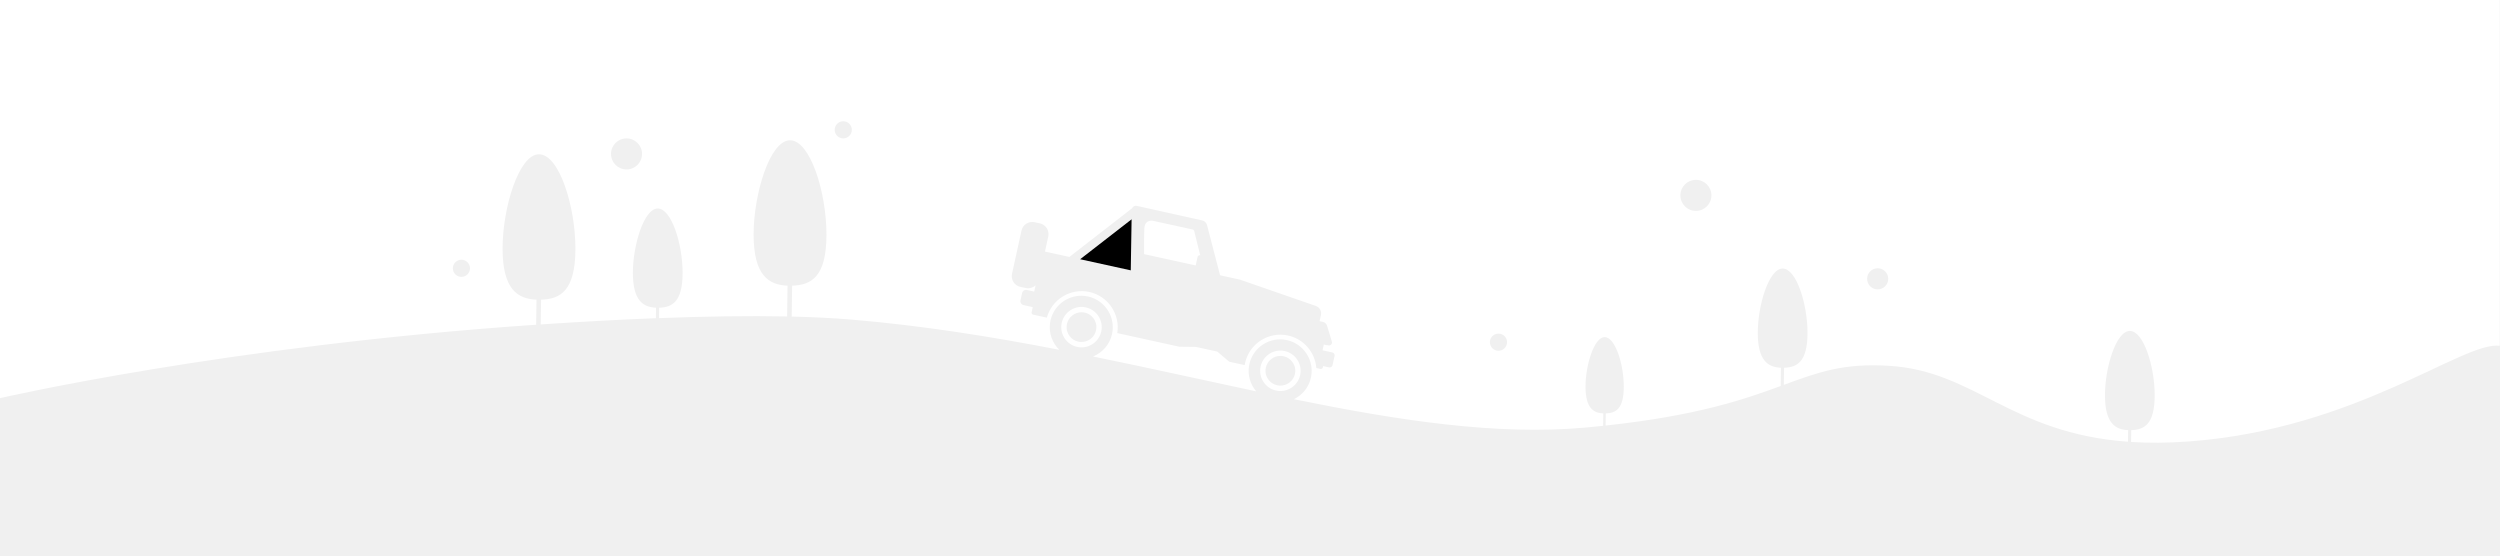
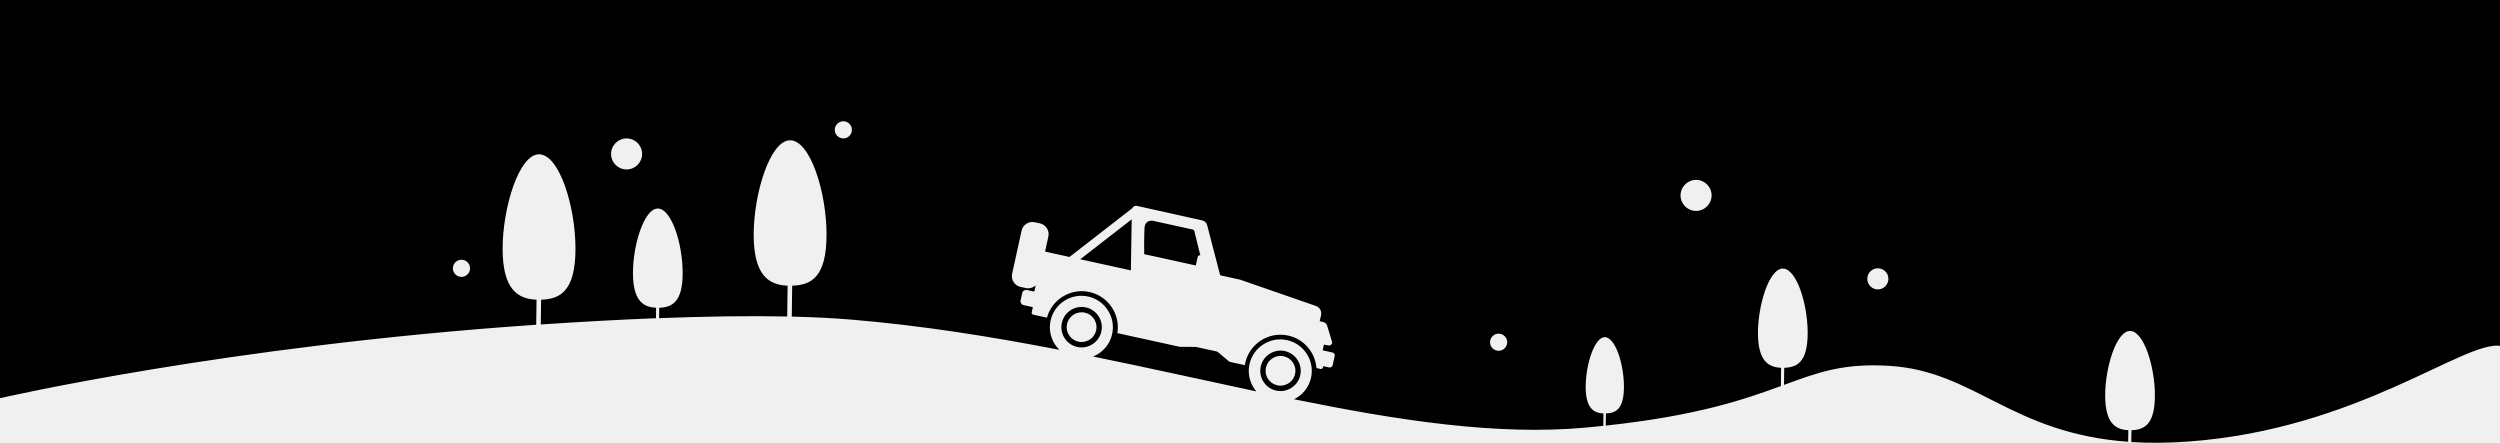
- <svg xmlns="http://www.w3.org/2000/svg" viewBox="0 0 720 160" preserveAspectRatio="xMidYMax slice">
-   <polygon points="325.66 77.86 325.9 63.16 311.08 74.66 325.66 77.86" />
-   <path class="elementor-shape-fill" fill="white" d="m374.28,108.62c.06-.19.11-.38.16-.58.69-3.14-1.31-6.25-4.44-6.94-3.14-.69-6.25,1.3-6.94,4.44-.04.2-.08.39-.1.59-.34,2.93,1.6,5.71,4.54,6.35,2.94.65,5.86-1.07,6.79-3.87Zm-9.28.26c-.28-.51-.46-1.05-.52-1.62-.03-.26-.03-.53-.01-.79.02-.2.04-.4.09-.59.1-.46.27-.89.51-1.29.29-.49.68-.91,1.15-1.26.75-.55,1.67-.84,2.6-.83.28,0,.57.04.85.1.28.06.55.15.81.26.85.37,1.56,1.03,2.02,1.84.28.51.46,1.05.52,1.62.05.46.03.92-.08,1.38-.04.2-.1.39-.17.57-.09.25-.21.49-.34.71-.29.49-.68.91-1.15,1.25-.75.55-1.68.84-2.6.83-.56,0-1.15-.14-1.66-.36-.85-.37-1.56-1.03-2.02-1.84Z" />
-   <path class="elementor-shape-fill" fill="white" d="m343.44,66.09l-11.57-2.54c-.1,0-.95-.08-1.57.44-.44.36-.68.94-.72,1.72-.13,2.38-.09,6.49-.08,7.48l14.86,3.26.54-2.46c.07-.33.4-.54.73-.47h.03s0,0,0,0l-1.72-6.95c-.06-.25-.26-.44-.51-.5Z" />
-   <path class="elementor-shape-fill" fill="white" d="m0,0v114.67s65.06-15.07,154.41-21.15l.1-7.22c-5.46-.21-9.77-2.99-9.77-14.72s4.7-27.15,10.49-27.15,10.49,14.91,10.49,27.15-4.37,14.55-9.89,14.73l-.1,7.13c11.42-.77,22.57-1.39,33.17-1.8l.04-3.02c-3.72-.15-6.67-2.04-6.67-10.04s3.21-18.53,7.16-18.53,7.16,10.18,7.16,18.53-2.99,9.92-6.75,10.05l-.04,2.99c13.33-.51,25.8-.7,36.89-.48l.12-8.87c-5.46-.21-9.77-2.99-9.77-14.72s4.7-27.15,10.49-27.15,10.49,14.91,10.49,27.15-4.37,14.55-9.89,14.72l-.12,8.9c6.15.15,11.87.43,17.05.86,20.51,1.71,40.56,4.94,60.01,8.71-2.03-1.99-3.09-4.88-2.64-7.84.03-.2.07-.39.11-.59,1.07-4.89,5.92-7.99,10.81-6.92,4.2.92,7.09,4.64,7.13,8.77,0,.67-.06,1.35-.21,2.04-.67,3.04-2.8,5.39-5.49,6.47,16.12,3.28,31.81,6.81,47.01,10.04-1.66-1.95-2.49-4.57-2.08-7.25.03-.2.07-.39.11-.59,1.07-4.89,5.92-7.99,10.81-6.92,4.2.92,7.09,4.64,7.13,8.77,0,.67-.06,1.35-.21,2.04-.62,2.82-2.49,5.04-4.91,6.21,30.29,6.17,58.47,10.48,83.97,8.17,1.75-.16,3.44-.33,5.09-.5l.05-3.58c-2.86-.11-5.12-1.57-5.12-7.72s2.47-14.25,5.51-14.25,5.51,7.82,5.51,14.25-2.3,7.63-5.19,7.72l-.05,3.5c26.47-2.85,40.04-7.58,50.43-11.39l.07-5.26c-3.72-.15-6.67-2.04-6.67-10.04s3.21-18.53,7.16-18.53,7.16,10.18,7.16,18.53-2.99,9.92-6.75,10.05l-.07,4.92c9.9-3.63,17.08-6.31,30.41-5.48,24.63,1.54,34.93,19.4,68.7,21.86l.05-3.34c-3.72-.15-6.67-2.04-6.67-10.04s3.21-18.53,7.16-18.53,7.16,10.18,7.16,18.53-2.99,9.92-6.75,10.05l-.05,3.4c4.99.32,10.49.3,16.62-.15,48.44-3.56,78.89-28.89,89.56-27.56V0H0Zm132.89,79.74c-1.37,0-2.47-1.11-2.47-2.47s1.11-2.47,2.47-2.47,2.47,1.11,2.47,2.47-1.11,2.47-2.47,2.47Zm47.55-30.94c-2.47,0-4.47-2-4.47-4.47s2-4.47,4.47-4.47,4.47,2,4.47,4.47-2,4.47-4.47,4.47Zm62.42-8.94c-1.37,0-2.47-1.11-2.47-2.47s1.11-2.47,2.47-2.47,2.47,1.11,2.47,2.47-1.11,2.47-2.47,2.47Zm141.5,62.63l-.59,2.68c-.1.45-.55.74-1.01.64l-1.7-.37-.08.37c-.07.31-.38.51-.69.44l-1.19-.26c-.34-4.45-3.56-8.36-8.14-9.36-5.6-1.23-11.16,2.33-12.38,7.93-.04.2-.08.39-.11.59l-4.3-.94c-.09-.02-.18-.06-.25-.12l-3.25-2.75c-.07-.06-.16-.1-.25-.12l-5.95-1.3s-.08-.01-.12-.01l-4.6-.05s-.08,0-.12-.01l-17.86-3.92c.89-5.41-2.62-10.65-8.03-11.84-5.42-1.19-10.79,2.1-12.25,7.39l-3.94-.86c-.31-.07-.51-.38-.44-.69l.32-1.48-2.67-.59c-.61-.13-.99-.73-.86-1.34l.47-2.15c.13-.61.73-.99,1.34-.86l2.14.47.4-1.82c-.74.69-1.79,1.02-2.85.79l-1.53-.33c-1.7-.37-2.78-2.06-2.41-3.77l2.73-12.44c.37-1.7,2.06-2.78,3.77-2.41l1.53.33c1.7.37,2.78,2.06,2.41,3.77l-.95,4.35,2.27.5h0s4.76,1.05,4.76,1.05l18.05-14.01s.03-.05.04-.07c.25-.49.8-.74,1.34-.63h0s18.81,4.18,18.81,4.18c.69.15,1.23.67,1.4,1.35l3.76,14.46,5.71,1.25,21.87,7.58c1.08.38,1.71,1.5,1.47,2.62l-.39,1.77.97.21c.56.12,1.01.54,1.18,1.09l1.39,4.6c.09.29.02.6-.19.82-.21.22-.51.32-.8.25l-.43-.09.02.05-.92-.2-.37,1.67s.1,0,.15.02l2.68.59c.45.1.74.55.64,1.01Zm47.2-1.47c-1.37,0-2.47-1.11-2.47-2.47s1.11-2.47,2.47-2.47,2.47,1.11,2.47,2.47-1.11,2.47-2.47,2.47Zm56.86-40.28c-2.47,0-4.47-2-4.47-4.47s2-4.47,4.47-4.47,4.47,2,4.47,4.47-2,4.47-4.47,4.47Zm52.35,22.6c-1.68,0-3.04-1.36-3.04-3.04s1.36-3.04,3.04-3.04,3.04,1.36,3.04,3.04-1.36,3.04-3.04,3.04Z" />
-   <path class="elementor-shape-fill" fill="white" d="m317,96.05c.06-.19.11-.38.16-.58.69-3.14-1.3-6.25-4.44-6.94-3.14-.69-6.25,1.3-6.94,4.44-.04.2-.08.39-.1.59-.34,2.93,1.6,5.71,4.54,6.35,2.94.65,5.86-1.07,6.79-3.87Zm-9.28.26c-.28-.51-.46-1.05-.52-1.62-.03-.26-.03-.53-.01-.79.02-.2.04-.4.09-.59.1-.46.27-.89.51-1.29.29-.49.68-.91,1.15-1.26.75-.55,1.67-.84,2.6-.83.28,0,.57.04.85.1.28.06.55.15.81.26.85.37,1.56,1.03,2.02,1.84.28.51.46,1.05.52,1.62.05.46.02.92-.08,1.38-.04.2-.1.39-.17.57-.09.25-.21.49-.34.71-.29.49-.68.91-1.15,1.25-.75.55-1.68.84-2.6.83-.56,0-1.15-.14-1.66-.36-.85-.37-1.56-1.03-2.02-1.84Z" />
+ <svg xmlns="http://www.w3.org/2000/svg" viewBox="0 0 719.93 127.51" preserveAspectRatio="xMidYMax slice">
+   <path class="elementor-shape-fill" d="m317.01,96.04h-.01c.06-.18.11-.37.16-.57.69-3.14-1.3-6.25-4.44-6.94s-6.25,1.3-6.94,4.44c-.04.2-.08.39-.1.59-.34,2.93,1.6,5.71,4.54,6.35,2.94.65,5.86-1.07,6.79-3.87Zm-3.01,1.62c-.75.55-1.68.84-2.6.83-.56,0-1.15-.14-1.66-.36-.85-.37-1.56-1.03-2.02-1.84v.02c-.28-.51-.46-1.05-.52-1.62-.03-.26-.03-.53-.01-.79.02-.2.04-.4.09-.59.1-.46.27-.89.51-1.29.29-.49.68-.91,1.15-1.26.75-.55,1.67-.84,2.6-.83.28,0,.57.04.85.1.28.06.55.15.81.26.85.37,1.56,1.03,2.02,1.84.28.51.46,1.05.52,1.62.05.46.02.92-.08,1.38-.04.2-.1.39-.17.57-.09.25-.21.49-.34.71-.29.49-.68.91-1.15,1.25Zm11.66-19.8l.24-14.7-14.82,11.5,14.58,3.2ZM0,0v114.67s65.06-15.07,154.41-21.15l.1-7.22c-5.46-.21-9.77-2.99-9.77-14.72s4.7-27.15,10.49-27.15,10.49,14.91,10.49,27.15-4.37,14.55-9.89,14.73l-.1,7.13c11.42-.77,22.57-1.39,33.17-1.8l.04-3.02c-3.72-.15-6.67-2.04-6.67-10.04s3.21-18.53,7.16-18.53,7.16,10.18,7.16,18.53-2.99,9.92-6.75,10.05l-.04,2.99c13.33-.51,25.8-.7,36.89-.48l.12-8.87c-5.46-.21-9.77-2.99-9.77-14.72s4.7-27.15,10.49-27.15,10.49,14.91,10.49,27.15-4.37,14.55-9.89,14.72l-.12,8.9c6.15.15,11.87.43,17.05.86,20.51,1.71,40.56,4.94,60.01,8.71-2.03-1.99-3.09-4.88-2.64-7.84.03-.2.07-.39.11-.59,1.07-4.89,5.92-7.99,10.81-6.92,4.2.92,7.09,4.64,7.13,8.77,0,.67-.06,1.35-.21,2.04-.67,3.04-2.8,5.39-5.49,6.47,16.12,3.28,31.81,6.81,47.01,10.04-1.66-1.95-2.49-4.57-2.08-7.25.03-.2.07-.39.11-.59,1.07-4.89,5.92-7.99,10.81-6.92,4.2.92,7.09,4.64,7.13,8.77,0,.67-.06,1.35-.21,2.04-.62,2.82-2.49,5.04-4.91,6.21,30.29,6.17,58.47,10.48,83.97,8.17,1.75-.16,3.44-.33,5.09-.5l.05-3.58c-2.86-.11-5.12-1.57-5.12-7.72s2.47-14.25,5.51-14.25,5.51,7.82,5.51,14.25-2.3,7.63-5.19,7.72l-.05,3.5c26.47-2.85,40.04-7.58,50.43-11.39l.07-5.26c-3.72-.15-6.67-2.04-6.67-10.04s3.21-18.53,7.16-18.53,7.16,10.18,7.16,18.53-2.99,9.92-6.75,10.05l-.07,4.92c9.9-3.63,17.08-6.31,30.41-5.48,24.63,1.54,34.93,19.4,68.7,21.86l.05-3.34c-3.72-.15-6.67-2.04-6.67-10.04s3.21-18.53,7.16-18.53,7.16,10.18,7.16,18.53-2.99,9.92-6.75,10.05l-.05,3.4c4.99.32,10.49.3,16.62-.15,48.44-3.56,78.89-28.89,89.56-27.56V0H0Zm132.89,79.74c-1.37,0-2.47-1.11-2.47-2.47s1.11-2.47,2.47-2.47,2.47,1.11,2.47,2.47-1.11,2.47-2.47,2.47Zm47.55-30.94c-2.47,0-4.47-2-4.47-4.47s2-4.47,4.47-4.47,4.47,2,4.47,4.47-2,4.47-4.47,4.47Zm62.42-8.94c-1.37,0-2.47-1.11-2.47-2.47s1.11-2.47,2.47-2.47,2.47,1.11,2.47,2.47-1.11,2.47-2.47,2.47Zm141.5,62.66v-.03s-.59,2.68-.59,2.68c-.1.45-.55.74-1.01.64l-1.7-.37-.08.37c-.07.31-.38.51-.69.44l-1.19-.26c-.34-4.45-3.56-8.36-8.14-9.36-5.6-1.23-11.16,2.33-12.38,7.93-.04.2-.08.39-.11.59l-4.3-.94c-.09-.02-.18-.06-.25-.12l-3.25-2.75c-.07-.06-.16-.1-.25-.12l-5.95-1.3s-.08-.01-.12-.01l-4.6-.05s-.08,0-.12-.01l-17.86-3.92c.89-5.41-2.62-10.65-8.03-11.84-5.42-1.19-10.79,2.1-12.25,7.39l-3.94-.86c-.31-.07-.51-.38-.44-.69l.32-1.48-2.67-.59c-.61-.13-.99-.73-.86-1.34l.47-2.15c.13-.61.73-.99,1.34-.86l2.14.47.4-1.82c-.74.69-1.79,1.02-2.85.79l-1.53-.33c-1.7-.37-2.78-2.06-2.41-3.77l2.73-12.44c.37-1.7,2.06-2.78,3.77-2.41l1.53.33c1.7.37,2.78,2.06,2.41,3.77l-.95,4.35,2.27.5,4.76,1.05,18.05-14.01s.03-.05.04-.07c.25-.49.8-.74,1.34-.63l18.81,4.18c.69.15,1.23.67,1.4,1.35l3.76,14.46,5.71,1.25,21.87,7.58c1.08.38,1.71,1.5,1.47,2.62l-.39,1.77.97.21c.56.12,1.01.54,1.18,1.09l1.39,4.6c.09.29.02.6-.19.82-.21.22-.51.32-.8.25l-.43-.09.02.05-.92-.2-.37,1.67s.1,0,.15.02l2.68.59c.45.1.74.55.64,1.01Zm47.2-1.5c-1.37,0-2.47-1.11-2.47-2.47s1.11-2.47,2.47-2.47,2.47,1.11,2.47,2.47-1.11,2.47-2.47,2.47Zm56.86-40.28c-2.47,0-4.47-2-4.47-4.47s2-4.47,4.47-4.47,4.47,2,4.47,4.47-2,4.47-4.47,4.47Zm52.35,22.6c-1.68,0-3.04-1.36-3.04-3.04s1.36-3.04,3.04-3.04,3.04,1.36,3.04,3.04-1.36,3.04-3.04,3.04Zm-166.49,25.28c.06-.19.11-.38.16-.58.69-3.14-1.31-6.25-4.44-6.94-3.14-.69-6.25,1.3-6.94,4.44-.04.2-.08.39-.1.59-.34,2.93,1.6,5.71,4.54,6.35,2.94.65,5.86-1.07,6.79-3.87h-.01Zm-1.34-.92c-.04.2-.1.39-.17.57-.09.25-.21.49-.34.71-.29.49-.68.91-1.15,1.25-.75.55-1.68.84-2.6.83-.56,0-1.15-.14-1.66-.36-.85-.37-1.56-1.03-2.02-1.84v.02c-.28-.51-.46-1.05-.52-1.62-.03-.26-.03-.53-.01-.79.02-.2.04-.4.09-.59.1-.46.27-.89.51-1.29.29-.49.68-.91,1.15-1.26.75-.55,1.67-.84,2.6-.83.28,0,.57.04.85.1.28.06.55.15.81.26.85.37,1.56,1.03,2.02,1.84.28.51.46,1.05.52,1.62.05.46.03.92-.08,1.38Zm-29.51-41.63v.02s-11.56-2.54-11.56-2.54c-.1,0-.95-.08-1.57.44-.44.36-.68.94-.72,1.72-.13,2.38-.09,6.49-.08,7.48l14.86,3.26.54-2.46c.07-.33.4-.54.73-.47h.03l-1.72-6.95c-.06-.25-.26-.44-.51-.5Z" />
</svg>
